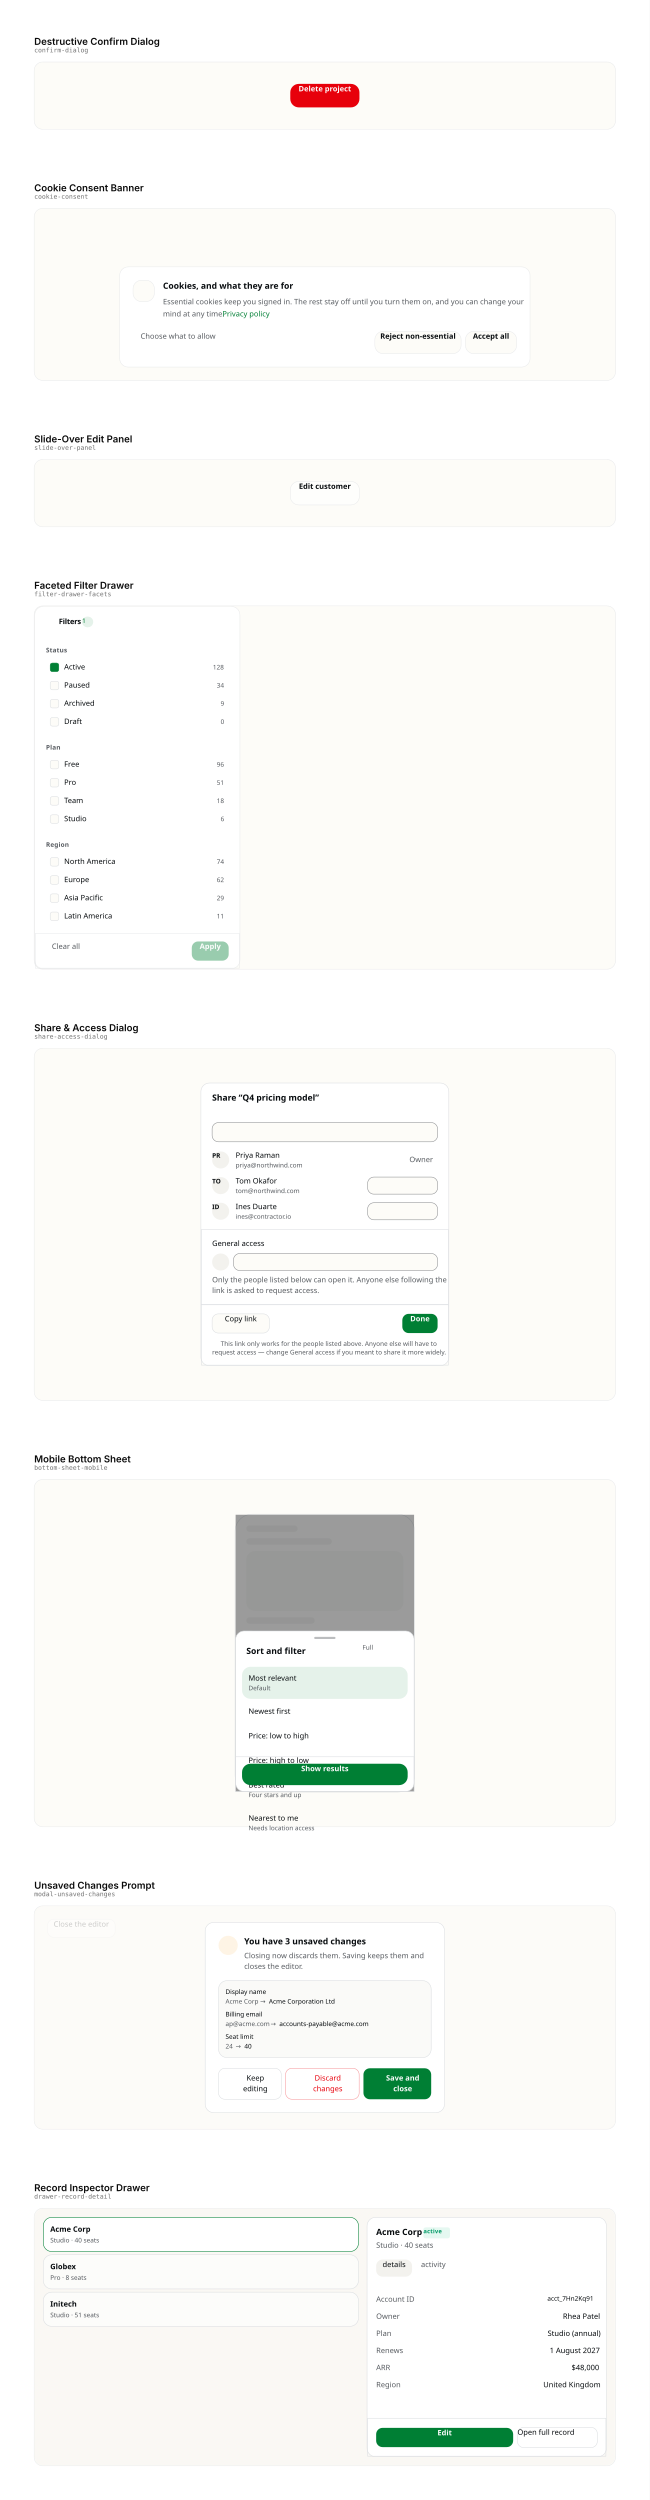
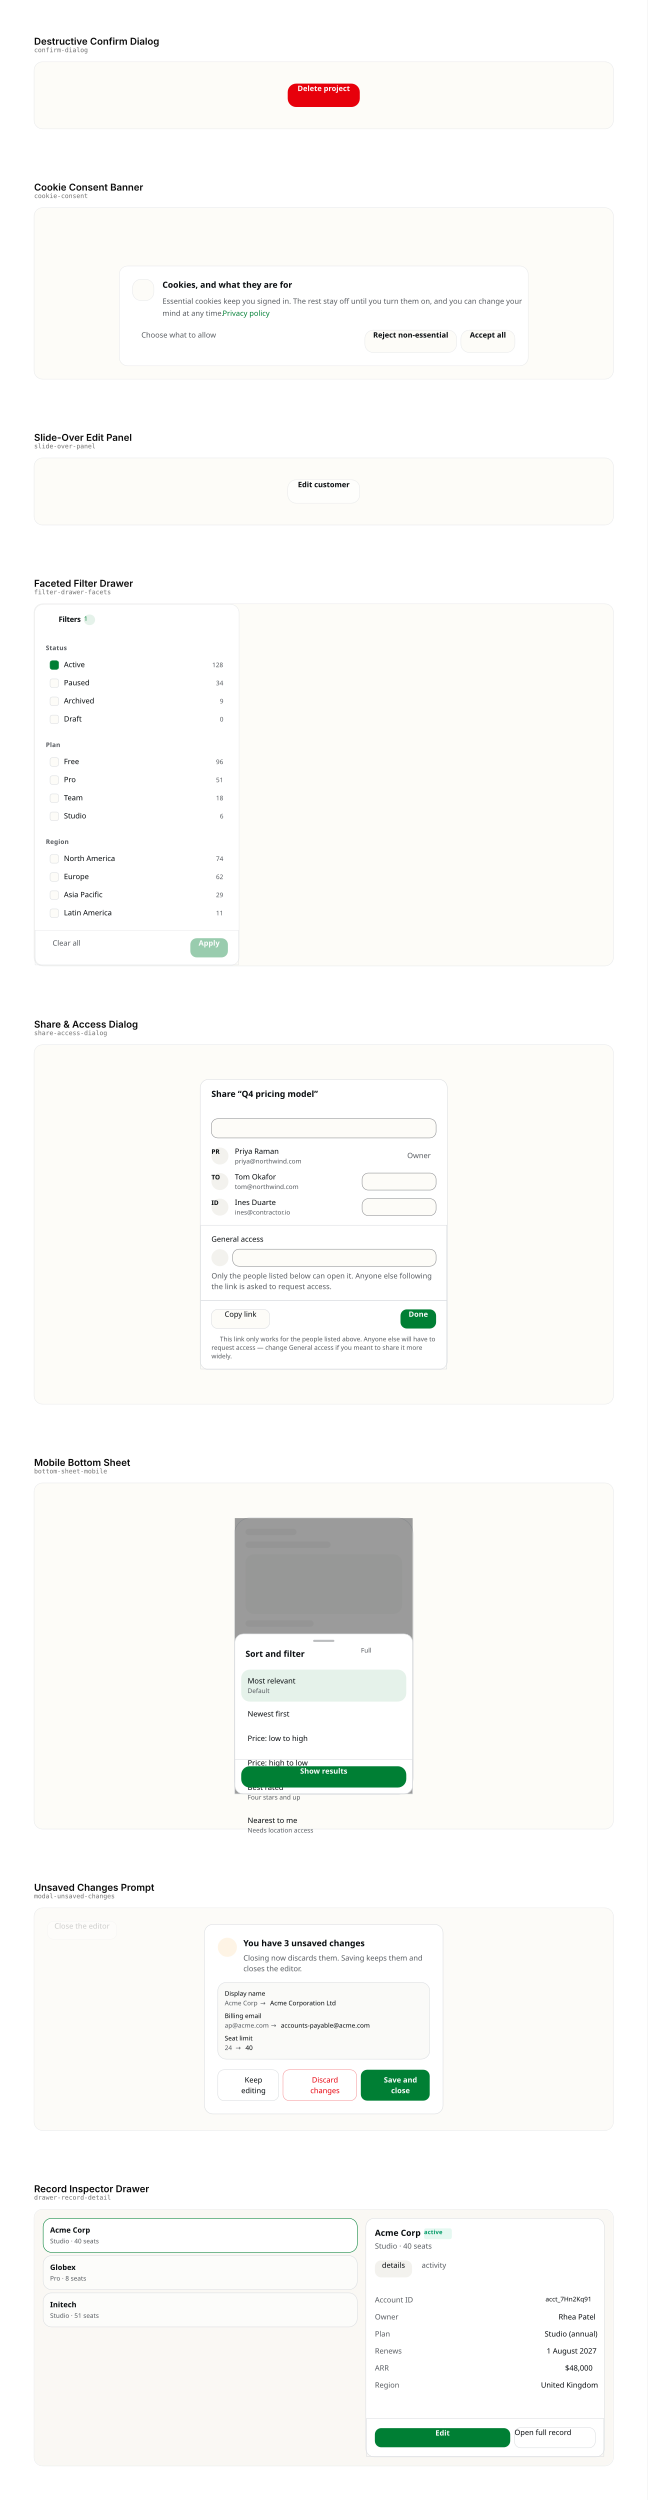
- <svg xmlns="http://www.w3.org/2000/svg" width="1216" height="4679" viewBox="0 0 1216 4679" id="Hoverlab — Modals &amp; Drawers">
-   <rect id="Background" x="0" y="0" width="1216" height="4679" fill="#ffffff" />
+ <svg xmlns="http://www.w3.org/2000/svg" width="1216" height="4695" viewBox="0 0 1216 4695" id="Hoverlab — Modals &amp; Drawers">
+   <rect id="Background" x="0" y="0" width="1216" height="4695" fill="#ffffff" />
  <text id="Destructive Confirm Dialog label" x="64" y="84" font-family="Inter, system-ui, sans-serif" font-size="18" font-weight="600" fill="#0a0a0a">Destructive Confirm Dialog</text>
  <text id="confirm-dialog id" x="64" y="98" font-family="ui-monospace, monospace" font-size="12" fill="#737373">confirm-dialog</text>
  <g id="Destructive Confirm Dialog" transform="translate(64, 116)">
    <rect id="container" x="0" y="0" width="1088" height="126" rx="16" fill="#fdfcf8" stroke="rgba(220, 222, 225, 0.6)" stroke-width="1" />
-     <rect id="button" x="479.28" y="41" width="129.44" height="44" rx="16" fill="#e7000b" />
-     <text id="Delete project" x="544" y="55" fill="#fcfcfc" font-family="ui-sans-serif, system-ui" font-size="14" font-weight="600" text-anchor="middle">Delete project</text>
+     <rect id="button" x="476.33" y="41" width="135.34" height="44" rx="16" fill="#e7000b" />
+     <text id="Delete project" x="544" y="55" fill="#fcfcfc" font-family="Geist, &quot;Geist Fallback&quot;" font-size="14" font-weight="600" text-anchor="middle">Delete project</text>
  </g>
  <text id="Cookie Consent Banner label" x="64" y="358" font-family="Inter, system-ui, sans-serif" font-size="18" font-weight="600" fill="#0a0a0a">Cookie Consent Banner</text>
  <text id="cookie-consent id" x="64" y="372" font-family="ui-monospace, monospace" font-size="12" fill="#737373">cookie-consent</text>
  <g id="Cookie Consent Banner" transform="translate(64, 390)">
    <rect id="container" x="0" y="0" width="1088" height="322" rx="16" fill="#fdfcf8" stroke="rgba(220, 222, 225, 0.6)" stroke-width="1" />
    <rect id="container 2" x="160" y="109.5" width="768" height="187.5" rx="16" fill="#ffffff" stroke="rgba(220, 222, 225, 0.6)" stroke-width="1" />
    <rect id="container 3" x="185" y="134.5" width="40" height="40" rx="16" fill="#fdfcf8" stroke="rgba(220, 222, 225, 0.6)" stroke-width="1" />
-     <text id="Cookies, and what they are for" x="241" y="150.5" fill="#080c0f" font-family="ui-sans-serif, system-ui" font-size="16" font-weight="600">Cookies, and what they are for</text>
-     <text id="Essential cookies keep you signed in. Th…" x="241" y="179.5" fill="#575b60" font-family="ui-sans-serif, system-ui" font-size="14">Essential cookies keep you signed in. The rest stay off until you turn them on, and you can change your</text>
-     <text id="mind at any time." x="241" y="202.25" fill="#575b60" font-family="ui-sans-serif, system-ui" font-size="14">mind at any time.</text>
-     <text id="Privacy policy" x="352.2" y="202.25" fill="#007f34" font-family="ui-sans-serif, system-ui" font-size="14">Privacy policy</text>
-     <text id="Choose what to allow" x="269.3" y="244" fill="#575b60" font-family="ui-sans-serif, system-ui" font-size="14" font-weight="500" text-anchor="middle">Choose what to allow</text>
-     <rect id="button" x="637.53" y="230" width="161.5" height="42" rx="16" fill="#fdfcf8" stroke="rgba(220, 222, 225, 0.6)" stroke-width="1" />
-     <text id="Reject non-essential" x="718.28" y="244" fill="#080c0f" font-family="ui-sans-serif, system-ui" font-size="14" font-weight="600" text-anchor="middle">Reject non-essential</text>
-     <rect id="button 2" x="807.03" y="230" width="95.97" height="42" rx="16" fill="#fdfcf8" stroke="rgba(220, 222, 225, 0.6)" stroke-width="1" />
-     <text id="Accept all" x="855.02" y="244" fill="#080c0f" font-family="ui-sans-serif, system-ui" font-size="14" font-weight="600" text-anchor="middle">Accept all</text>
+     <text id="Cookies, and what they are for" x="241" y="150.5" fill="#080c0f" font-family="Geist, &quot;Geist Fallback&quot;" font-size="16" font-weight="600">Cookies, and what they are for</text>
+     <text id="Essential cookies keep you signed in. Th…" x="241" y="180.5" fill="#575b60" font-family="Geist, &quot;Geist Fallback&quot;" font-size="14">Essential cookies keep you signed in. The rest stay off until you turn them on, and you can change your</text>
+     <text id="mind at any time." x="241" y="203.25" fill="#575b60" font-family="Geist, &quot;Geist Fallback&quot;" font-size="14">mind at any time.</text>
+     <text id="Privacy policy" x="353.88" y="203.25" fill="#007f34" font-family="Geist, &quot;Geist Fallback&quot;" font-size="14">Privacy policy</text>
+     <text id="Choose what to allow" x="271.55" y="244" fill="#575b60" font-family="Geist, &quot;Geist Fallback&quot;" font-size="14" font-weight="500" text-anchor="middle">Choose what to allow</text>
+     <rect id="button" x="621.16" y="230" width="172.39" height="42" rx="16" fill="#fdfcf8" stroke="rgba(220, 222, 225, 0.6)" stroke-width="1" />
+     <text id="Reject non-essential" x="707.35" y="244" fill="#080c0f" font-family="Geist, &quot;Geist Fallback&quot;" font-size="14" font-weight="600" text-anchor="middle">Reject non-essential</text>
+     <rect id="button 2" x="801.55" y="230" width="101.45" height="42" rx="16" fill="#fdfcf8" stroke="rgba(220, 222, 225, 0.6)" stroke-width="1" />
+     <text id="Accept all" x="852.27" y="244" fill="#080c0f" font-family="Geist, &quot;Geist Fallback&quot;" font-size="14" font-weight="600" text-anchor="middle">Accept all</text>
  </g>
  <text id="Slide-Over Edit Panel label" x="64" y="828" font-family="Inter, system-ui, sans-serif" font-size="18" font-weight="600" fill="#0a0a0a">Slide-Over Edit Panel</text>
  <text id="slide-over-panel id" x="64" y="842" font-family="ui-monospace, monospace" font-size="12" fill="#737373">slide-over-panel</text>
  <g id="Slide-Over Edit Panel" transform="translate(64, 860)">
    <rect id="container" x="0" y="0" width="1088" height="126" rx="16" fill="#fdfcf8" stroke="rgba(220, 222, 225, 0.6)" stroke-width="1" />
-     <rect id="button" x="479.3" y="41" width="129.39" height="44" rx="16" fill="rgba(255, 255, 255, 0.6)" stroke="rgba(220, 222, 225, 0.6)" stroke-width="1" />
-     <text id="Edit customer" x="543.99" y="55" fill="#080c0f" font-family="ui-sans-serif, system-ui" font-size="14" font-weight="600" text-anchor="middle">Edit customer</text>
+     <rect id="button" x="476.38" y="41" width="135.23" height="44" rx="16" fill="rgba(255, 255, 255, 0.6)" stroke="rgba(220, 222, 225, 0.6)" stroke-width="1" />
+     <text id="Edit customer" x="543.99" y="55" fill="#080c0f" font-family="Geist, &quot;Geist Fallback&quot;" font-size="14" font-weight="600" text-anchor="middle">Edit customer</text>
  </g>
  <text id="Faceted Filter Drawer label" x="64" y="1102" font-family="Inter, system-ui, sans-serif" font-size="18" font-weight="600" fill="#0a0a0a">Faceted Filter Drawer</text>
  <text id="filter-drawer-facets id" x="64" y="1116" font-family="ui-monospace, monospace" font-size="12" fill="#737373">filter-drawer-facets</text>
  <g id="Faceted Filter Drawer" transform="translate(64, 1134)">
    <rect id="container" x="0" y="0" width="1088" height="680" rx="16" fill="#fdfcf8" stroke="rgba(220, 222, 225, 0.6)" stroke-width="1" />
    <rect id="aside" x="1" y="1" width="384" height="678" rx="16" fill="#ffffff" stroke="rgba(220, 222, 225, 0.6)" stroke-width="1" />
-     <text id="Filters" x="46" y="34" fill="#080c0f" font-family="ui-sans-serif, system-ui" font-size="14" font-weight="600" letter-spacing="-0.35">Filters</text>
-     <rect id="container 2" x="89.63" y="20" width="20.83" height="20" rx="10" fill="rgba(0, 128, 49, 0.102)" />
-     <text id="1" x="89.63" y="32" fill="#007f34" font-family="ui-sans-serif, system-ui" font-size="12" font-weight="500">1</text>
-     <text id="Status" x="22" y="87" fill="#575b60" font-family="ui-sans-serif, system-ui" font-size="12" font-weight="600" letter-spacing="0.3">Status</text>
+     <text id="Filters" x="46" y="34" fill="#080c0f" font-family="Geist, &quot;Geist Fallback&quot;" font-size="14" font-weight="600" letter-spacing="-0.35">Filters</text>
+     <rect id="container 2" x="93.73" y="20" width="20.88" height="20" rx="10" fill="rgba(0, 128, 49, 0.102)" />
+     <text id="1" x="93.73" y="32" fill="#007f34" font-family="Geist, &quot;Geist Fallback&quot;" font-size="12" font-weight="500">1</text>
+     <text id="Status" x="22" y="87" fill="#575b60" font-family="Geist, &quot;Geist Fallback&quot;" font-size="12" font-weight="600" letter-spacing="0.3">Status</text>
    <rect id="field" x="30" y="107" width="16" height="16" rx="4" fill="#007f34" stroke="#007f34" stroke-width="1" />
-     <text id="Active" x="56" y="119" fill="#080c0f" font-family="ui-sans-serif, system-ui" font-size="14">Active</text>
+     <text id="Active" x="56" y="119" fill="#080c0f" font-family="Geist, &quot;Geist Fallback&quot;" font-size="14">Active</text>
    <text id="128" x="334.39" y="119" fill="#575b60" font-family="&quot;JetBrains Mono&quot;, &quot;JetBrains Mono Fallback&quot;" font-size="12">128</text>
    <rect id="field 2" x="30" y="141" width="16" height="16" rx="4" fill="#fdfcf8" stroke="#dbdee1" stroke-width="1" />
-     <text id="Paused" x="56" y="153" fill="#080c0f" font-family="ui-sans-serif, system-ui" font-size="14">Paused</text>
+     <text id="Paused" x="56" y="153" fill="#080c0f" font-family="Geist, &quot;Geist Fallback&quot;" font-size="14">Paused</text>
    <text id="34" x="341.59" y="153" fill="#575b60" font-family="&quot;JetBrains Mono&quot;, &quot;JetBrains Mono Fallback&quot;" font-size="12">34</text>
    <rect id="field 3" x="30" y="175" width="16" height="16" rx="4" fill="#fdfcf8" stroke="#dbdee1" stroke-width="1" />
-     <text id="Archived" x="56" y="187" fill="#080c0f" font-family="ui-sans-serif, system-ui" font-size="14">Archived</text>
+     <text id="Archived" x="56" y="187" fill="#080c0f" font-family="Geist, &quot;Geist Fallback&quot;" font-size="14">Archived</text>
    <text id="9" x="348.8" y="187" fill="#575b60" font-family="&quot;JetBrains Mono&quot;, &quot;JetBrains Mono Fallback&quot;" font-size="12">9</text>
    <rect id="field 4" x="30" y="209" width="16" height="16" rx="4" fill="#fdfcf8" stroke="#dbdee1" stroke-width="1" />
-     <text id="Draft" x="56" y="221" fill="#080c0f" font-family="ui-sans-serif, system-ui" font-size="14">Draft</text>
+     <text id="Draft" x="56" y="221" fill="#080c0f" font-family="Geist, &quot;Geist Fallback&quot;" font-size="14">Draft</text>
    <text id="0" x="348.8" y="221" fill="#575b60" font-family="&quot;JetBrains Mono&quot;, &quot;JetBrains Mono Fallback&quot;" font-size="12">0</text>
-     <text id="Plan" x="22" y="269" fill="#575b60" font-family="ui-sans-serif, system-ui" font-size="12" font-weight="600" letter-spacing="0.3">Plan</text>
+     <text id="Plan" x="22" y="269" fill="#575b60" font-family="Geist, &quot;Geist Fallback&quot;" font-size="12" font-weight="600" letter-spacing="0.3">Plan</text>
    <rect id="field 5" x="30" y="289" width="16" height="16" rx="4" fill="#fdfcf8" stroke="#dbdee1" stroke-width="1" />
-     <text id="Free" x="56" y="301" fill="#080c0f" font-family="ui-sans-serif, system-ui" font-size="14">Free</text>
+     <text id="Free" x="56" y="301" fill="#080c0f" font-family="Geist, &quot;Geist Fallback&quot;" font-size="14">Free</text>
    <text id="96" x="341.59" y="301" fill="#575b60" font-family="&quot;JetBrains Mono&quot;, &quot;JetBrains Mono Fallback&quot;" font-size="12">96</text>
    <rect id="field 6" x="30" y="323" width="16" height="16" rx="4" fill="#fdfcf8" stroke="#dbdee1" stroke-width="1" />
-     <text id="Pro" x="56" y="335" fill="#080c0f" font-family="ui-sans-serif, system-ui" font-size="14">Pro</text>
+     <text id="Pro" x="56" y="335" fill="#080c0f" font-family="Geist, &quot;Geist Fallback&quot;" font-size="14">Pro</text>
    <text id="51" x="341.59" y="335" fill="#575b60" font-family="&quot;JetBrains Mono&quot;, &quot;JetBrains Mono Fallback&quot;" font-size="12">51</text>
    <rect id="field 7" x="30" y="357" width="16" height="16" rx="4" fill="#fdfcf8" stroke="#dbdee1" stroke-width="1" />
-     <text id="Team" x="56" y="369" fill="#080c0f" font-family="ui-sans-serif, system-ui" font-size="14">Team</text>
+     <text id="Team" x="56" y="369" fill="#080c0f" font-family="Geist, &quot;Geist Fallback&quot;" font-size="14">Team</text>
    <text id="18" x="341.59" y="369" fill="#575b60" font-family="&quot;JetBrains Mono&quot;, &quot;JetBrains Mono Fallback&quot;" font-size="12">18</text>
    <rect id="field 8" x="30" y="391" width="16" height="16" rx="4" fill="#fdfcf8" stroke="#dbdee1" stroke-width="1" />
-     <text id="Studio" x="56" y="403" fill="#080c0f" font-family="ui-sans-serif, system-ui" font-size="14">Studio</text>
+     <text id="Studio" x="56" y="403" fill="#080c0f" font-family="Geist, &quot;Geist Fallback&quot;" font-size="14">Studio</text>
    <text id="6" x="348.8" y="403" fill="#575b60" font-family="&quot;JetBrains Mono&quot;, &quot;JetBrains Mono Fallback&quot;" font-size="12">6</text>
-     <text id="Region" x="22" y="451" fill="#575b60" font-family="ui-sans-serif, system-ui" font-size="12" font-weight="600" letter-spacing="0.3">Region</text>
+     <text id="Region" x="22" y="451" fill="#575b60" font-family="Geist, &quot;Geist Fallback&quot;" font-size="12" font-weight="600" letter-spacing="0.3">Region</text>
    <rect id="field 9" x="30" y="471" width="16" height="16" rx="4" fill="#fdfcf8" stroke="#dbdee1" stroke-width="1" />
-     <text id="North America" x="56" y="483" fill="#080c0f" font-family="ui-sans-serif, system-ui" font-size="14">North America</text>
+     <text id="North America" x="56" y="483" fill="#080c0f" font-family="Geist, &quot;Geist Fallback&quot;" font-size="14">North America</text>
    <text id="74" x="341.59" y="483" fill="#575b60" font-family="&quot;JetBrains Mono&quot;, &quot;JetBrains Mono Fallback&quot;" font-size="12">74</text>
    <rect id="field 10" x="30" y="505" width="16" height="16" rx="4" fill="#fdfcf8" stroke="#dbdee1" stroke-width="1" />
-     <text id="Europe" x="56" y="517" fill="#080c0f" font-family="ui-sans-serif, system-ui" font-size="14">Europe</text>
+     <text id="Europe" x="56" y="517" fill="#080c0f" font-family="Geist, &quot;Geist Fallback&quot;" font-size="14">Europe</text>
    <text id="62" x="341.59" y="517" fill="#575b60" font-family="&quot;JetBrains Mono&quot;, &quot;JetBrains Mono Fallback&quot;" font-size="12">62</text>
    <rect id="field 11" x="30" y="539" width="16" height="16" rx="4" fill="#fdfcf8" stroke="#dbdee1" stroke-width="1" />
-     <text id="Asia Pacific" x="56" y="551" fill="#080c0f" font-family="ui-sans-serif, system-ui" font-size="14">Asia Pacific</text>
+     <text id="Asia Pacific" x="56" y="551" fill="#080c0f" font-family="Geist, &quot;Geist Fallback&quot;" font-size="14">Asia Pacific</text>
    <text id="29" x="341.59" y="551" fill="#575b60" font-family="&quot;JetBrains Mono&quot;, &quot;JetBrains Mono Fallback&quot;" font-size="12">29</text>
    <rect id="field 12" x="30" y="573" width="16" height="16" rx="4" fill="#fdfcf8" stroke="#dbdee1" stroke-width="1" />
-     <text id="Latin America" x="56" y="585" fill="#080c0f" font-family="ui-sans-serif, system-ui" font-size="14">Latin America</text>
+     <text id="Latin America" x="56" y="585" fill="#080c0f" font-family="Geist, &quot;Geist Fallback&quot;" font-size="14">Latin America</text>
    <text id="11" x="341.59" y="585" fill="#575b60" font-family="&quot;JetBrains Mono&quot;, &quot;JetBrains Mono Fallback&quot;" font-size="12">11</text>
    <rect id="footer" x="2" y="613" width="382" height="65" fill="none" stroke="rgba(220, 222, 225, 0.6)" stroke-width="1" />
-     <text id="Clear all" x="59.38" y="642" fill="#575b60" font-family="ui-sans-serif, system-ui" font-size="14" font-weight="500" text-anchor="middle">Clear all</text>
-     <rect id="button" x="294.95" y="628" width="69.05" height="36" rx="12" fill="#007f34" opacity="0.4" />
-     <text id="Apply" x="329.48" y="642" fill="#fcfcfc" font-family="ui-sans-serif, system-ui" font-size="14" font-weight="600" text-anchor="middle">Apply</text>
+     <text id="Clear all" x="61.04" y="642" fill="#575b60" font-family="Geist, &quot;Geist Fallback&quot;" font-size="14" font-weight="500" text-anchor="middle">Clear all</text>
+     <rect id="button" x="293.45" y="628" width="70.55" height="36" rx="12" fill="#007f34" opacity="0.4" />
+     <text id="Apply" x="328.73" y="642" fill="#fcfcfc" font-family="Geist, &quot;Geist Fallback&quot;" font-size="14" font-weight="600" text-anchor="middle">Apply</text>
  </g>
  <text id="Share &amp; Access Dialog label" x="64" y="1930" font-family="Inter, system-ui, sans-serif" font-size="18" font-weight="600" fill="#0a0a0a">Share &amp; Access Dialog</text>
  <text id="share-access-dialog id" x="64" y="1944" font-family="ui-monospace, monospace" font-size="12" fill="#737373">share-access-dialog</text>
  <g id="Share &amp; Access Dialog" transform="translate(64, 1962)">
-     <rect id="container" x="0" y="0" width="1088" height="659" rx="16" fill="#fdfcf8" stroke="rgba(220, 222, 225, 0.6)" stroke-width="1" />
-     <rect id="dialog" x="312" y="65" width="464" height="529" rx="16" fill="#ffffff" stroke="#dbdee1" stroke-width="1" />
-     <text id="Share “Q4 pricing model”" x="333" y="98" fill="#080c0f" font-family="ui-sans-serif, system-ui" font-size="16" font-weight="600">Share “Q4 pricing model”</text>
+     <rect id="container" x="0" y="0" width="1088" height="675" rx="16" fill="#fdfcf8" stroke="rgba(220, 222, 225, 0.6)" stroke-width="1" />
+     <rect id="dialog" x="312" y="65" width="464" height="545" rx="16" fill="#ffffff" stroke="#dbdee1" stroke-width="1" />
+     <text id="Share “Q4 pricing model”" x="333" y="98" fill="#080c0f" font-family="Geist, &quot;Geist Fallback&quot;" font-size="16" font-weight="600">Share “Q4 pricing model”</text>
    <rect id="field" x="333" y="139" width="422" height="36" rx="12" fill="#fdfcf8" stroke="#8d8f92" stroke-width="1" />
    <rect id="container 2" x="333" y="193" width="32" height="32" rx="16" fill="#f3f2ee" />
-     <text id="PR" x="333" y="205" fill="#080c0f" font-family="ui-sans-serif, system-ui" font-size="12" font-weight="600">PR</text>
-     <text id="Priya Raman" x="377" y="205" fill="#080c0f" font-family="ui-sans-serif, system-ui" font-size="14">Priya Raman</text>
-     <text id="priya@northwind.com" x="377" y="223" fill="#575b60" font-family="ui-sans-serif, system-ui" font-size="12">priya@northwind.com</text>
-     <text id="Owner" x="702.2" y="213" fill="#575b60" font-family="ui-sans-serif, system-ui" font-size="14">Owner</text>
+     <text id="PR" x="333" y="205" fill="#080c0f" font-family="Geist, &quot;Geist Fallback&quot;" font-size="12" font-weight="600">PR</text>
+     <text id="Priya Raman" x="377" y="205" fill="#080c0f" font-family="Geist, &quot;Geist Fallback&quot;" font-size="14">Priya Raman</text>
+     <text id="priya@northwind.com" x="377" y="223" fill="#575b60" font-family="Geist, &quot;Geist Fallback&quot;" font-size="12">priya@northwind.com</text>
+     <text id="Owner" x="700.73" y="213" fill="#575b60" font-family="Geist, &quot;Geist Fallback&quot;" font-size="14">Owner</text>
    <rect id="container 3" x="333" y="241" width="32" height="32" rx="16" fill="#f3f2ee" />
-     <text id="TO" x="333" y="253" fill="#080c0f" font-family="ui-sans-serif, system-ui" font-size="12" font-weight="600">TO</text>
-     <text id="Tom Okafor" x="377" y="253" fill="#080c0f" font-family="ui-sans-serif, system-ui" font-size="14">Tom Okafor</text>
-     <text id="tom@northwind.com" x="377" y="271" fill="#575b60" font-family="ui-sans-serif, system-ui" font-size="12">tom@northwind.com</text>
-     <rect id="field 2" x="624" y="241" width="131" height="32" rx="12" fill="#fdfcf8" stroke="#8d8f92" stroke-width="1" />
+     <text id="TO" x="333" y="253" fill="#080c0f" font-family="Geist, &quot;Geist Fallback&quot;" font-size="12" font-weight="600">TO</text>
+     <text id="Tom Okafor" x="377" y="253" fill="#080c0f" font-family="Geist, &quot;Geist Fallback&quot;" font-size="14">Tom Okafor</text>
+     <text id="tom@northwind.com" x="377" y="271" fill="#575b60" font-family="Geist, &quot;Geist Fallback&quot;" font-size="12">tom@northwind.com</text>
+     <rect id="field 2" x="616" y="241" width="139" height="32" rx="12" fill="#fdfcf8" stroke="#8d8f92" stroke-width="1" />
    <rect id="container 4" x="333" y="289" width="32" height="32" rx="16" fill="#f3f2ee" />
-     <text id="ID" x="333" y="301" fill="#080c0f" font-family="ui-sans-serif, system-ui" font-size="12" font-weight="600">ID</text>
-     <text id="Ines Duarte" x="377" y="301" fill="#080c0f" font-family="ui-sans-serif, system-ui" font-size="14">Ines Duarte</text>
-     <text id="ines@contractor.io" x="377" y="319" fill="#575b60" font-family="ui-sans-serif, system-ui" font-size="12">ines@contractor.io</text>
-     <rect id="field 3" x="624" y="289" width="131" height="32" rx="12" fill="#fdfcf8" stroke="#8d8f92" stroke-width="1" />
+     <text id="ID" x="333" y="301" fill="#080c0f" font-family="Geist, &quot;Geist Fallback&quot;" font-size="12" font-weight="600">ID</text>
+     <text id="Ines Duarte" x="377" y="301" fill="#080c0f" font-family="Geist, &quot;Geist Fallback&quot;" font-size="14">Ines Duarte</text>
+     <text id="ines@contractor.io" x="377" y="319" fill="#575b60" font-family="Geist, &quot;Geist Fallback&quot;" font-size="12">ines@contractor.io</text>
+     <rect id="field 3" x="616" y="289" width="139" height="32" rx="12" fill="#fdfcf8" stroke="#8d8f92" stroke-width="1" />
    <rect id="container 5" x="313" y="339" width="462" height="141" fill="none" stroke="#dbdee1" stroke-width="1" />
-     <text id="General access" x="333" y="370" fill="#080c0f" font-family="ui-sans-serif, system-ui" font-size="14" font-weight="500">General access</text>
+     <text id="General access" x="333" y="370" fill="#080c0f" font-family="Geist, &quot;Geist Fallback&quot;" font-size="14" font-weight="500">General access</text>
    <rect id="container 6" x="333" y="384" width="32" height="32" rx="16" fill="#f3f2ee" />
    <rect id="field 4" x="373" y="384" width="382" height="32" rx="12" fill="#fdfcf8" stroke="#8d8f92" stroke-width="1" />
-     <text id="Only the people listed below can open it…" x="333" y="438" fill="#575b60" font-family="ui-sans-serif, system-ui" font-size="14">Only the people listed below can open it. Anyone else following the</text>
-     <text id="link is asked to request access." x="333" y="458" fill="#575b60" font-family="ui-sans-serif, system-ui" font-size="14">link is asked to request access.</text>
-     <rect id="footer" x="313" y="480" width="462" height="113" fill="none" stroke="#dbdee1" stroke-width="1" />
-     <rect id="button" x="333" y="497" width="107.3" height="36" rx="12" fill="#fdfcf8" stroke="#dbdee1" stroke-width="1" />
-     <text id="Copy link" x="386.65" y="511" fill="#080c0f" font-family="ui-sans-serif, system-ui" font-size="14" font-weight="500" text-anchor="middle">Copy link</text>
-     <rect id="button 2" x="688.98" y="497" width="66.02" height="36" rx="12" fill="#007f34" />
-     <text id="Done" x="721.99" y="511" fill="#fcfcfc" font-family="ui-sans-serif, system-ui" font-size="14" font-weight="600" text-anchor="middle">Done</text>
-     <text id="This link only works for the people list…" x="349" y="557" fill="#575b60" font-family="ui-sans-serif, system-ui" font-size="12">This link only works for the people listed above. Anyone else will have to</text>
-     <text id="request access — change General access i…" x="333" y="573" fill="#575b60" font-family="ui-sans-serif, system-ui" font-size="12">request access — change General access if you meant to share it more widely.</text>
-   </g>
-   <text id="Mobile Bottom Sheet label" x="64" y="2737" font-family="Inter, system-ui, sans-serif" font-size="18" font-weight="600" fill="#0a0a0a">Mobile Bottom Sheet</text>
-   <text id="bottom-sheet-mobile id" x="64" y="2751" font-family="ui-monospace, monospace" font-size="12" fill="#737373">bottom-sheet-mobile</text>
-   <g id="Mobile Bottom Sheet" transform="translate(64, 2769)">
+     <text id="Only the people listed below can open it…" x="333" y="439" fill="#575b60" font-family="Geist, &quot;Geist Fallback&quot;" font-size="14">Only the people listed below can open it. Anyone else following</text>
+     <text id="the link is asked to request access." x="333" y="459" fill="#575b60" font-family="Geist, &quot;Geist Fallback&quot;" font-size="14">the link is asked to request access.</text>
+     <rect id="footer" x="313" y="480" width="462" height="129" fill="none" stroke="#dbdee1" stroke-width="1" />
+     <rect id="button" x="333" y="497" width="109.47" height="36" rx="12" fill="#fdfcf8" stroke="#dbdee1" stroke-width="1" />
+     <text id="Copy link" x="387.73" y="511" fill="#080c0f" font-family="Geist, &quot;Geist Fallback&quot;" font-size="14" font-weight="500" text-anchor="middle">Copy link</text>
+     <rect id="button 2" x="688.14" y="497" width="66.86" height="36" rx="12" fill="#007f34" />
+     <text id="Done" x="721.57" y="511" fill="#fcfcfc" font-family="Geist, &quot;Geist Fallback&quot;" font-size="14" font-weight="600" text-anchor="middle">Done</text>
+     <text id="This link only works for the people list…" x="349" y="557" fill="#575b60" font-family="Geist, &quot;Geist Fallback&quot;" font-size="12">This link only works for the people listed above. Anyone else will have to</text>
+     <text id="request access — change General access i…" x="333" y="573" fill="#575b60" font-family="Geist, &quot;Geist Fallback&quot;" font-size="12">request access — change General access if you meant to share it more</text>
+     <text id="widely." x="333" y="589" fill="#575b60" font-family="Geist, &quot;Geist Fallback&quot;" font-size="12">widely.</text>
+   </g>
+   <text id="Mobile Bottom Sheet label" x="64" y="2753" font-family="Inter, system-ui, sans-serif" font-size="18" font-weight="600" fill="#0a0a0a">Mobile Bottom Sheet</text>
+   <text id="bottom-sheet-mobile id" x="64" y="2767" font-family="ui-monospace, monospace" font-size="12" fill="#737373">bottom-sheet-mobile</text>
+   <g id="Mobile Bottom Sheet" transform="translate(64, 2785)">
    <rect id="container" x="0" y="0" width="1088" height="650" rx="16" fill="#fdfcf8" stroke="rgba(220, 222, 225, 0.6)" stroke-width="1" />
    <rect id="container 2" x="376" y="65" width="336" height="520" rx="32" fill="#fdfcf8" stroke="#dbdee1" stroke-width="1" />
    <rect id="container 3" x="397" y="86" width="96" height="12" rx="6" fill="#f3f2ee" />
    <rect id="container 4" x="397" y="110" width="160" height="12" rx="6" fill="#f3f2ee" />
    <rect id="container 5" x="397" y="134" width="294" height="112" rx="16" fill="rgba(243, 242, 238, 0.6)" />
    <rect id="container 6" x="397" y="258" width="128" height="12" rx="6" fill="#f3f2ee" />
    <rect id="container 7" x="397" y="282" width="294" height="112" rx="16" fill="rgba(243, 242, 238, 0.6)" />
-     <rect id="button" x="397" y="406" width="113.98" height="36" rx="12" fill="#ffffff" stroke="#dbdee1" stroke-width="1" />
-     <text id="Sort and filter" x="453.99" y="420" fill="#080c0f" font-family="ui-sans-serif, system-ui" font-size="14" font-weight="500" text-anchor="middle">Sort and filter</text>
+     <rect id="button" x="397" y="406" width="116.33" height="36" rx="12" fill="#ffffff" stroke="#dbdee1" stroke-width="1" />
+     <text id="Sort and filter" x="455.16" y="420" fill="#080c0f" font-family="Geist, &quot;Geist Fallback&quot;" font-size="14" font-weight="500" text-anchor="middle">Sort and filter</text>
    <rect id="button 2" x="377" y="66" width="334" height="518" fill="rgba(8, 12, 15, 0.4)" />
    <rect id="dialog" x="377" y="283.56" width="334" height="300.44" rx="16" fill="#ffffff" stroke="#dbdee1" stroke-width="1" />
    <rect id="container 8" x="524" y="294.56" width="40" height="4" rx="2" fill="rgba(87, 92, 97, 0.4)" />
-     <text id="Sort and filter 2" x="397" y="326.56" fill="#080c0f" font-family="ui-sans-serif, system-ui" font-size="16" font-weight="600">Sort and filter</text>
-     <text id="Full" x="624.34" y="318.56" fill="#575b60" font-family="ui-sans-serif, system-ui" font-size="12" font-weight="500" text-anchor="middle">Full</text>
+     <text id="Sort and filter 2" x="397" y="326.56" fill="#080c0f" font-family="Geist, &quot;Geist Fallback&quot;" font-size="16" font-weight="600">Sort and filter</text>
+     <text id="Full" x="623.77" y="318.56" fill="#575b60" font-family="Geist, &quot;Geist Fallback&quot;" font-size="12" font-weight="500" text-anchor="middle">Full</text>
    <rect id="radio" x="389" y="350.56" width="310" height="60" rx="16" fill="rgba(0, 128, 49, 0.102)" />
-     <text id="Most relevant" x="401" y="376.56" fill="#080c0f" font-family="ui-sans-serif, system-ui" font-size="14" font-weight="500">Most relevant</text>
-     <text id="Default" x="401" y="394.56" fill="#575b60" font-family="ui-sans-serif, system-ui" font-size="12">Default</text>
-     <text id="Newest first" x="401" y="438.56" fill="#080c0f" font-family="ui-sans-serif, system-ui" font-size="14" font-weight="500">Newest first</text>
-     <text id="Price: low to high" x="401" y="484.56" fill="#080c0f" font-family="ui-sans-serif, system-ui" font-size="14" font-weight="500">Price: low to high</text>
-     <text id="Price: high to low" x="401" y="530.56" fill="#080c0f" font-family="ui-sans-serif, system-ui" font-size="14" font-weight="500">Price: high to low</text>
-     <text id="Best rated" x="401" y="576.56" fill="#080c0f" font-family="ui-sans-serif, system-ui" font-size="14" font-weight="500">Best rated</text>
-     <text id="Four stars and up" x="401" y="594.56" fill="#575b60" font-family="ui-sans-serif, system-ui" font-size="12">Four stars and up</text>
-     <text id="Nearest to me" x="401" y="638.56" fill="#080c0f" font-family="ui-sans-serif, system-ui" font-size="14" font-weight="500">Nearest to me</text>
-     <text id="Needs location access" x="401" y="656.56" fill="#575b60" font-family="ui-sans-serif, system-ui" font-size="12">Needs location access</text>
+     <text id="Most relevant" x="401" y="376.56" fill="#080c0f" font-family="Geist, &quot;Geist Fallback&quot;" font-size="14" font-weight="500">Most relevant</text>
+     <text id="Default" x="401" y="394.56" fill="#575b60" font-family="Geist, &quot;Geist Fallback&quot;" font-size="12">Default</text>
+     <text id="Newest first" x="401" y="438.56" fill="#080c0f" font-family="Geist, &quot;Geist Fallback&quot;" font-size="14" font-weight="500">Newest first</text>
+     <text id="Price: low to high" x="401" y="484.56" fill="#080c0f" font-family="Geist, &quot;Geist Fallback&quot;" font-size="14" font-weight="500">Price: low to high</text>
+     <text id="Price: high to low" x="401" y="530.56" fill="#080c0f" font-family="Geist, &quot;Geist Fallback&quot;" font-size="14" font-weight="500">Price: high to low</text>
+     <text id="Best rated" x="401" y="576.56" fill="#080c0f" font-family="Geist, &quot;Geist Fallback&quot;" font-size="14" font-weight="500">Best rated</text>
+     <text id="Four stars and up" x="401" y="594.56" fill="#575b60" font-family="Geist, &quot;Geist Fallback&quot;" font-size="12">Four stars and up</text>
+     <text id="Nearest to me" x="401" y="638.56" fill="#080c0f" font-family="Geist, &quot;Geist Fallback&quot;" font-size="14" font-weight="500">Nearest to me</text>
+     <text id="Needs location access" x="401" y="656.56" fill="#575b60" font-family="Geist, &quot;Geist Fallback&quot;" font-size="12">Needs location access</text>
    <rect id="container 9" x="377" y="519" width="334" height="65" fill="none" stroke="#dbdee1" stroke-width="1" />
    <rect id="button 3" x="389" y="532" width="310" height="40" rx="16" fill="#007f34" />
-     <text id="Show results" x="544" y="546" fill="#fcfcfc" font-family="ui-sans-serif, system-ui" font-size="14" font-weight="600" text-anchor="middle">Show results</text>
-   </g>
-   <text id="Unsaved Changes Prompt label" x="64" y="3535" font-family="Inter, system-ui, sans-serif" font-size="18" font-weight="600" fill="#0a0a0a">Unsaved Changes Prompt</text>
-   <text id="modal-unsaved-changes id" x="64" y="3549" font-family="ui-monospace, monospace" font-size="12" fill="#737373">modal-unsaved-changes</text>
-   <g id="Unsaved Changes Prompt" transform="translate(64, 3567)">
+     <text id="Show results" x="544" y="546" fill="#fcfcfc" font-family="Geist, &quot;Geist Fallback&quot;" font-size="14" font-weight="600" text-anchor="middle">Show results</text>
+   </g>
+   <text id="Unsaved Changes Prompt label" x="64" y="3551" font-family="Inter, system-ui, sans-serif" font-size="18" font-weight="600" fill="#0a0a0a">Unsaved Changes Prompt</text>
+   <text id="modal-unsaved-changes id" x="64" y="3565" font-family="ui-monospace, monospace" font-size="12" fill="#737373">modal-unsaved-changes</text>
+   <g id="Unsaved Changes Prompt" transform="translate(64, 3583)">
    <rect id="container" x="0" y="0" width="1088" height="418" rx="16" fill="#fdfcf8" stroke="rgba(220, 222, 225, 0.6)" stroke-width="1" />
    <rect id="container 2" x="1" y="1" width="1086" height="416" rx="16" fill="rgba(242, 238, 235, 0.302)" />
-     <rect id="button" x="25" y="25" width="126.58" height="34" rx="12" fill="#ffffff" stroke="#dbdee1" stroke-width="1" />
-     <text id="Close the editor" x="88.29" y="39" fill="#080c0f" font-family="ui-sans-serif, system-ui" font-size="14" font-weight="500" text-anchor="middle">Close the editor</text>
+     <rect id="button" x="25" y="25" width="130.13" height="34" rx="12" fill="#ffffff" stroke="#dbdee1" stroke-width="1" />
+     <text id="Close the editor" x="90.06" y="39" fill="#080c0f" font-family="Geist, &quot;Geist Fallback&quot;" font-size="14" font-weight="500" text-anchor="middle">Close the editor</text>
    <rect id="container 3" x="1" y="1" width="1086" height="416" rx="16" fill="rgba(252, 251, 248, 0.8)" />
    <rect id="alertdialog" x="320" y="31" width="448" height="356" rx="16" fill="#ffffff" stroke="#dbdee1" stroke-width="1" />
    <rect id="container 4" x="345" y="56" width="36" height="36" rx="18" fill="rgba(245, 147, 0, 0.102)" />
-     <text id="You have 3 unsaved changes" x="393" y="72" fill="#080c0f" font-family="ui-sans-serif, system-ui" font-size="16" font-weight="600">You have 3 unsaved changes</text>
-     <text id="Closing now discards them. Saving keeps …" x="393" y="98" fill="#575b60" font-family="ui-sans-serif, system-ui" font-size="14">Closing now discards them. Saving keeps them and</text>
-     <text id="closes the editor." x="393" y="118" fill="#575b60" font-family="ui-sans-serif, system-ui" font-size="14">closes the editor.</text>
+     <text id="You have 3 unsaved changes" x="393" y="72" fill="#080c0f" font-family="Geist, &quot;Geist Fallback&quot;" font-size="16" font-weight="600">You have 3 unsaved changes</text>
+     <text id="Closing now discards them. Saving keeps …" x="393" y="99" fill="#575b60" font-family="Geist, &quot;Geist Fallback&quot;" font-size="14">Closing now discards them. Saving keeps them and</text>
+     <text id="closes the editor." x="393" y="119" fill="#575b60" font-family="Geist, &quot;Geist Fallback&quot;" font-size="14">closes the editor.</text>
    <rect id="container 5" x="345" y="140" width="398" height="144" rx="16" fill="rgba(242, 242, 237, 0.4)" stroke="#dbdee1" stroke-width="1" />
-     <text id="Display name" x="358" y="165" fill="#080c0f" font-family="ui-sans-serif, system-ui" font-size="12" font-weight="500">Display name</text>
-     <text id="Acme Corp" x="358" y="183" fill="#575b60" font-family="ui-sans-serif, system-ui" font-size="12">Acme Corp</text>
-     <text id="→" x="422.88" y="183" fill="#575b60" font-family="ui-sans-serif, system-ui" font-size="12">→</text>
-     <text id="Acme Corporation Ltd" x="439.23" y="183" fill="#080c0f" font-family="ui-sans-serif, system-ui" font-size="12" font-weight="500">Acme Corporation Ltd</text>
-     <text id="Billing email" x="358" y="207" fill="#080c0f" font-family="ui-sans-serif, system-ui" font-size="12" font-weight="500">Billing email</text>
-     <text id="ap@acme.com" x="358" y="225" fill="#575b60" font-family="ui-sans-serif, system-ui" font-size="12">ap@acme.com</text>
-     <text id="→ 2" x="442.41" y="225" fill="#575b60" font-family="ui-sans-serif, system-ui" font-size="12">→</text>
-     <text id="accounts-payable@acme.com" x="458.77" y="225" fill="#080c0f" font-family="ui-sans-serif, system-ui" font-size="12" font-weight="500">accounts-payable@acme.com</text>
-     <text id="Seat limit" x="358" y="249" fill="#080c0f" font-family="ui-sans-serif, system-ui" font-size="12" font-weight="500">Seat limit</text>
-     <text id="24" x="358" y="267" fill="#575b60" font-family="ui-sans-serif, system-ui" font-size="12">24</text>
-     <text id="→ 3" x="376.94" y="267" fill="#575b60" font-family="ui-sans-serif, system-ui" font-size="12">→</text>
-     <text id="40" x="393.3" y="267" fill="#080c0f" font-family="ui-sans-serif, system-ui" font-size="12" font-weight="500">40</text>
-     <rect id="button 2" x="345" y="304" width="117.48" height="58" rx="12" fill="none" stroke="#dbdee1" stroke-width="1" />
-     <text id="Keep" x="413.84" y="327" fill="#080c0f" font-family="ui-sans-serif, system-ui" font-size="14" font-weight="500" text-anchor="middle">Keep</text>
-     <text id="editing" x="413.84" y="347" fill="#080c0f" font-family="ui-sans-serif, system-ui" font-size="14" font-weight="500" text-anchor="middle">editing</text>
-     <rect id="button 3" x="470.48" y="304" width="137.75" height="58" rx="12" fill="none" stroke="rgba(230, 0, 10, 0.4)" stroke-width="1" />
-     <text id="Discard" x="549.45" y="327" fill="#e7000b" font-family="ui-sans-serif, system-ui" font-size="14" font-weight="500" text-anchor="middle">Discard</text>
-     <text id="changes" x="549.45" y="347" fill="#e7000b" font-family="ui-sans-serif, system-ui" font-size="14" font-weight="500" text-anchor="middle">changes</text>
-     <rect id="button 4" x="616.23" y="304" width="126.77" height="58" rx="12" fill="#007f34" />
-     <text id="Save and" x="689.72" y="327" fill="#fcfcfc" font-family="ui-sans-serif, system-ui" font-size="14" font-weight="600" text-anchor="middle">Save and</text>
-     <text id="close" x="689.71" y="347" fill="#fcfcfc" font-family="ui-sans-serif, system-ui" font-size="14" font-weight="600" text-anchor="middle">close</text>
-   </g>
-   <text id="Record Inspector Drawer label" x="64" y="4101" font-family="Inter, system-ui, sans-serif" font-size="18" font-weight="600" fill="#0a0a0a">Record Inspector Drawer</text>
-   <text id="drawer-record-detail id" x="64" y="4115" font-family="ui-monospace, monospace" font-size="12" fill="#737373">drawer-record-detail</text>
-   <g id="Record Inspector Drawer" transform="translate(64, 4133)">
+     <text id="Display name" x="358" y="165" fill="#080c0f" font-family="Geist, &quot;Geist Fallback&quot;" font-size="12" font-weight="500">Display name</text>
+     <text id="Acme Corp" x="358" y="183" fill="#575b60" font-family="Geist, &quot;Geist Fallback&quot;" font-size="12">Acme Corp</text>
+     <text id="→" x="424.66" y="183" fill="#575b60" font-family="Geist, &quot;Geist Fallback&quot;" font-size="12">→</text>
+     <text id="Acme Corporation Ltd" x="443.23" y="183" fill="#080c0f" font-family="Geist, &quot;Geist Fallback&quot;" font-size="12" font-weight="500">Acme Corporation Ltd</text>
+     <text id="Billing email" x="358" y="207" fill="#080c0f" font-family="Geist, &quot;Geist Fallback&quot;" font-size="12" font-weight="500">Billing email</text>
+     <text id="ap@acme.com" x="358" y="225" fill="#575b60" font-family="Geist, &quot;Geist Fallback&quot;" font-size="12">ap@acme.com</text>
+     <text id="→ 2" x="444.8" y="225" fill="#575b60" font-family="Geist, &quot;Geist Fallback&quot;" font-size="12">→</text>
+     <text id="accounts-payable@acme.com" x="463.38" y="225" fill="#080c0f" font-family="Geist, &quot;Geist Fallback&quot;" font-size="12" font-weight="500">accounts-payable@acme.com</text>
+     <text id="Seat limit" x="358" y="249" fill="#080c0f" font-family="Geist, &quot;Geist Fallback&quot;" font-size="12" font-weight="500">Seat limit</text>
+     <text id="24" x="358" y="267" fill="#575b60" font-family="Geist, &quot;Geist Fallback&quot;" font-size="12">24</text>
+     <text id="→ 3" x="378.33" y="267" fill="#575b60" font-family="Geist, &quot;Geist Fallback&quot;" font-size="12">→</text>
+     <text id="40" x="396.91" y="267" fill="#080c0f" font-family="Geist, &quot;Geist Fallback&quot;" font-size="12" font-weight="500">40</text>
+     <rect id="button 2" x="345" y="304" width="114.45" height="58" rx="12" fill="none" stroke="#dbdee1" stroke-width="1" />
+     <text id="Keep" x="412" y="328" fill="#080c0f" font-family="Geist, &quot;Geist Fallback&quot;" font-size="14" font-weight="500" text-anchor="middle">Keep</text>
+     <text id="editing" x="411.99" y="348" fill="#080c0f" font-family="Geist, &quot;Geist Fallback&quot;" font-size="14" font-weight="500" text-anchor="middle">editing</text>
+     <rect id="button 3" x="467.45" y="304" width="138.19" height="58" rx="12" fill="none" stroke="rgba(230, 0, 10, 0.4)" stroke-width="1" />
+     <text id="Discard" x="546.33" y="328" fill="#e7000b" font-family="Geist, &quot;Geist Fallback&quot;" font-size="14" font-weight="500" text-anchor="middle">Discard</text>
+     <text id="changes" x="546.34" y="348" fill="#e7000b" font-family="Geist, &quot;Geist Fallback&quot;" font-size="14" font-weight="500" text-anchor="middle">changes</text>
+     <rect id="button 4" x="613.64" y="304" width="129.36" height="58" rx="12" fill="#007f34" />
+     <text id="Save and" x="688.1" y="328" fill="#fcfcfc" font-family="Geist, &quot;Geist Fallback&quot;" font-size="14" font-weight="600" text-anchor="middle">Save and</text>
+     <text id="close" x="688.11" y="348" fill="#fcfcfc" font-family="Geist, &quot;Geist Fallback&quot;" font-size="14" font-weight="600" text-anchor="middle">close</text>
+   </g>
+   <text id="Record Inspector Drawer label" x="64" y="4117" font-family="Inter, system-ui, sans-serif" font-size="18" font-weight="600" fill="#0a0a0a">Record Inspector Drawer</text>
+   <text id="drawer-record-detail id" x="64" y="4131" font-family="ui-monospace, monospace" font-size="12" fill="#737373">drawer-record-detail</text>
+   <g id="Record Inspector Drawer" transform="translate(64, 4149)">
    <rect id="container" x="0" y="0" width="1088" height="482" rx="16" fill="#fdfcf8" stroke="rgba(220, 222, 225, 0.6)" stroke-width="1" />
    <rect id="container 2" x="1" y="1" width="1086" height="480" rx="16" fill="rgba(242, 238, 235, 0.302)" />
    <rect id="button" x="17" y="17" width="590" height="64" rx="16" fill="#ffffff" stroke="#007f34" stroke-width="1" />
-     <text id="Acme Corp" x="30" y="44" fill="#080c0f" font-family="ui-sans-serif, system-ui" font-size="14" font-weight="600">Acme Corp</text>
-     <text id="Studio · 40 seats" x="30" y="64" fill="#575b60" font-family="ui-sans-serif, system-ui" font-size="12">Studio · 40 seats</text>
+     <text id="Acme Corp" x="30" y="44" fill="#080c0f" font-family="Geist, &quot;Geist Fallback&quot;" font-size="14" font-weight="600">Acme Corp</text>
+     <text id="Studio · 40 seats" x="30" y="64" fill="#575b60" font-family="Geist, &quot;Geist Fallback&quot;" font-size="12">Studio · 40 seats</text>
    <rect id="button 2" x="17" y="87" width="590" height="64" rx="16" fill="rgba(253, 255, 255, 0.502)" stroke="#dbdee1" stroke-width="1" />
-     <text id="Globex" x="30" y="114" fill="#080c0f" font-family="ui-sans-serif, system-ui" font-size="14" font-weight="600">Globex</text>
-     <text id="Pro · 8 seats" x="30" y="134" fill="#575b60" font-family="ui-sans-serif, system-ui" font-size="12">Pro · 8 seats</text>
+     <text id="Globex" x="30" y="114" fill="#080c0f" font-family="Geist, &quot;Geist Fallback&quot;" font-size="14" font-weight="600">Globex</text>
+     <text id="Pro · 8 seats" x="30" y="134" fill="#575b60" font-family="Geist, &quot;Geist Fallback&quot;" font-size="12">Pro · 8 seats</text>
    <rect id="button 3" x="17" y="157" width="590" height="64" rx="16" fill="rgba(253, 255, 255, 0.502)" stroke="#dbdee1" stroke-width="1" />
-     <text id="Initech" x="30" y="184" fill="#080c0f" font-family="ui-sans-serif, system-ui" font-size="14" font-weight="600">Initech</text>
-     <text id="Studio · 51 seats" x="30" y="204" fill="#575b60" font-family="ui-sans-serif, system-ui" font-size="12">Studio · 51 seats</text>
+     <text id="Initech" x="30" y="184" fill="#080c0f" font-family="Geist, &quot;Geist Fallback&quot;" font-size="14" font-weight="600">Initech</text>
+     <text id="Studio · 51 seats" x="30" y="204" fill="#575b60" font-family="Geist, &quot;Geist Fallback&quot;" font-size="12">Studio · 51 seats</text>
    <rect id="dialog" x="623" y="17" width="448" height="448" rx="16" fill="#ffffff" stroke="#dbdee1" stroke-width="1" />
-     <text id="Acme Corp 2" x="640" y="50" fill="#080c0f" font-family="ui-sans-serif, system-ui" font-size="16" font-weight="600">Acme Corp</text>
-     <rect id="container 3" x="728.39" y="35.75" width="49.75" height="20.5" rx="4" fill="rgba(0, 186, 118, 0.102)" />
-     <text id="active" x="728.39" y="46.75" fill="#009966" font-family="ui-sans-serif, system-ui" font-size="11" font-weight="600" letter-spacing="0.28">active</text>
-     <text id="Studio · 40 seats 2" x="640" y="74" fill="#575b60" font-family="ui-sans-serif, system-ui" font-size="14">Studio · 40 seats</text>
-     <rect id="tab" x="640" y="96" width="67.2" height="32" rx="12" fill="#f3f2ee" />
-     <text id="details" x="673.6" y="110" fill="#080c0f" font-family="ui-sans-serif, system-ui" font-size="14" font-weight="500" text-anchor="middle">details</text>
-     <text id="activity" x="747.02" y="110" fill="#575b60" font-family="ui-sans-serif, system-ui" font-size="14" font-weight="500" text-anchor="middle">activity</text>
-     <text id="Account ID" x="640" y="175" fill="#575b60" font-family="ui-sans-serif, system-ui" font-size="14">Account ID</text>
+     <text id="Acme Corp 2" x="640" y="50" fill="#080c0f" font-family="Geist, &quot;Geist Fallback&quot;" font-size="16" font-weight="600">Acme Corp</text>
+     <rect id="container 3" x="732.31" y="35.75" width="52.23" height="20.5" rx="4" fill="rgba(0, 186, 118, 0.102)" />
+     <text id="active" x="732.31" y="46.75" fill="#009966" font-family="Geist, &quot;Geist Fallback&quot;" font-size="11" font-weight="600" letter-spacing="0.28">active</text>
+     <text id="Studio · 40 seats 2" x="640" y="74" fill="#575b60" font-family="Geist, &quot;Geist Fallback&quot;" font-size="14">Studio · 40 seats</text>
+     <rect id="tab" x="640" y="96" width="69.89" height="32" rx="12" fill="#f3f2ee" />
+     <text id="details" x="674.95" y="110" fill="#080c0f" font-family="Geist, &quot;Geist Fallback&quot;" font-size="14" font-weight="500" text-anchor="middle">details</text>
+     <text id="activity" x="750.86" y="110" fill="#575b60" font-family="Geist, &quot;Geist Fallback&quot;" font-size="14" font-weight="500" text-anchor="middle">activity</text>
+     <text id="Account ID" x="640" y="175" fill="#575b60" font-family="Geist, &quot;Geist Fallback&quot;" font-size="14">Account ID</text>
    <text id="acct_7Hn2Kq91" x="960.39" y="173" fill="#080c0f" font-family="&quot;JetBrains Mono&quot;, &quot;JetBrains Mono Fallback&quot;" font-size="12">acct_7Hn2Kq91</text>
-     <text id="Owner" x="640" y="207" fill="#575b60" font-family="ui-sans-serif, system-ui" font-size="14">Owner</text>
-     <text id="Rhea Patel" x="989.47" y="207" fill="#080c0f" font-family="ui-sans-serif, system-ui" font-size="14">Rhea Patel</text>
-     <text id="Plan" x="640" y="239" fill="#575b60" font-family="ui-sans-serif, system-ui" font-size="14">Plan</text>
-     <text id="Studio (annual)" x="960.81" y="239" fill="#080c0f" font-family="ui-sans-serif, system-ui" font-size="14">Studio (annual)</text>
-     <text id="Renews" x="640" y="271" fill="#575b60" font-family="ui-sans-serif, system-ui" font-size="14">Renews</text>
-     <text id="1 August 2027" x="964.78" y="271" fill="#080c0f" font-family="ui-sans-serif, system-ui" font-size="14">1 August 2027</text>
-     <text id="ARR" x="640" y="303" fill="#575b60" font-family="ui-sans-serif, system-ui" font-size="14">ARR</text>
-     <text id="$48,000" x="1005.67" y="303" fill="#080c0f" font-family="ui-sans-serif, system-ui" font-size="14">$48,000</text>
-     <text id="Region" x="640" y="335" fill="#575b60" font-family="ui-sans-serif, system-ui" font-size="14">Region</text>
-     <text id="United Kingdom" x="952.73" y="335" fill="#080c0f" font-family="ui-sans-serif, system-ui" font-size="14">United Kingdom</text>
+     <text id="Owner" x="640" y="207" fill="#575b60" font-family="Geist, &quot;Geist Fallback&quot;" font-size="14">Owner</text>
+     <text id="Rhea Patel" x="984.91" y="207" fill="#080c0f" font-family="Geist, &quot;Geist Fallback&quot;" font-size="14">Rhea Patel</text>
+     <text id="Plan" x="640" y="239" fill="#575b60" font-family="Geist, &quot;Geist Fallback&quot;" font-size="14">Plan</text>
+     <text id="Studio (annual)" x="958.73" y="239" fill="#080c0f" font-family="Geist, &quot;Geist Fallback&quot;" font-size="14">Studio (annual)</text>
+     <text id="Renews" x="640" y="271" fill="#575b60" font-family="Geist, &quot;Geist Fallback&quot;" font-size="14">Renews</text>
+     <text id="1 August 2027" x="962.53" y="271" fill="#080c0f" font-family="Geist, &quot;Geist Fallback&quot;" font-size="14">1 August 2027</text>
+     <text id="ARR" x="640" y="303" fill="#575b60" font-family="Geist, &quot;Geist Fallback&quot;" font-size="14">ARR</text>
+     <text id="$48,000" x="997.19" y="303" fill="#080c0f" font-family="Geist, &quot;Geist Fallback&quot;" font-size="14">$48,000</text>
+     <text id="Region" x="640" y="335" fill="#575b60" font-family="Geist, &quot;Geist Fallback&quot;" font-size="14">Region</text>
+     <text id="United Kingdom" x="951.83" y="335" fill="#080c0f" font-family="Geist, &quot;Geist Fallback&quot;" font-size="14">United Kingdom</text>
    <rect id="footer" x="624" y="393" width="446" height="71" fill="none" stroke="#dbdee1" stroke-width="1" />
-     <rect id="button 4" x="640" y="411" width="256.42" height="36" rx="12" fill="#007f34" />
-     <text id="Edit" x="768.21" y="425" fill="#fcfcfc" font-family="ui-sans-serif, system-ui" font-size="14" font-weight="600" text-anchor="middle">Edit</text>
-     <rect id="link" x="904.42" y="410" width="149.58" height="38" rx="12" fill="none" stroke="#dbdee1" stroke-width="1" />
-     <text id="Open full record" x="904.42" y="424" fill="#080c0f" font-family="ui-sans-serif, system-ui" font-size="14" font-weight="500">Open full record</text>
+     <rect id="button 4" x="640" y="411" width="254.19" height="36" rx="12" fill="#007f34" />
+     <text id="Edit" x="767.09" y="425" fill="#fcfcfc" font-family="Geist, &quot;Geist Fallback&quot;" font-size="14" font-weight="600" text-anchor="middle">Edit</text>
+     <rect id="link" x="902.19" y="410" width="151.81" height="38" rx="12" fill="none" stroke="#dbdee1" stroke-width="1" />
+     <text id="Open full record" x="902.19" y="424" fill="#080c0f" font-family="Geist, &quot;Geist Fallback&quot;" font-size="14" font-weight="500">Open full record</text>
  </g>
</svg>
